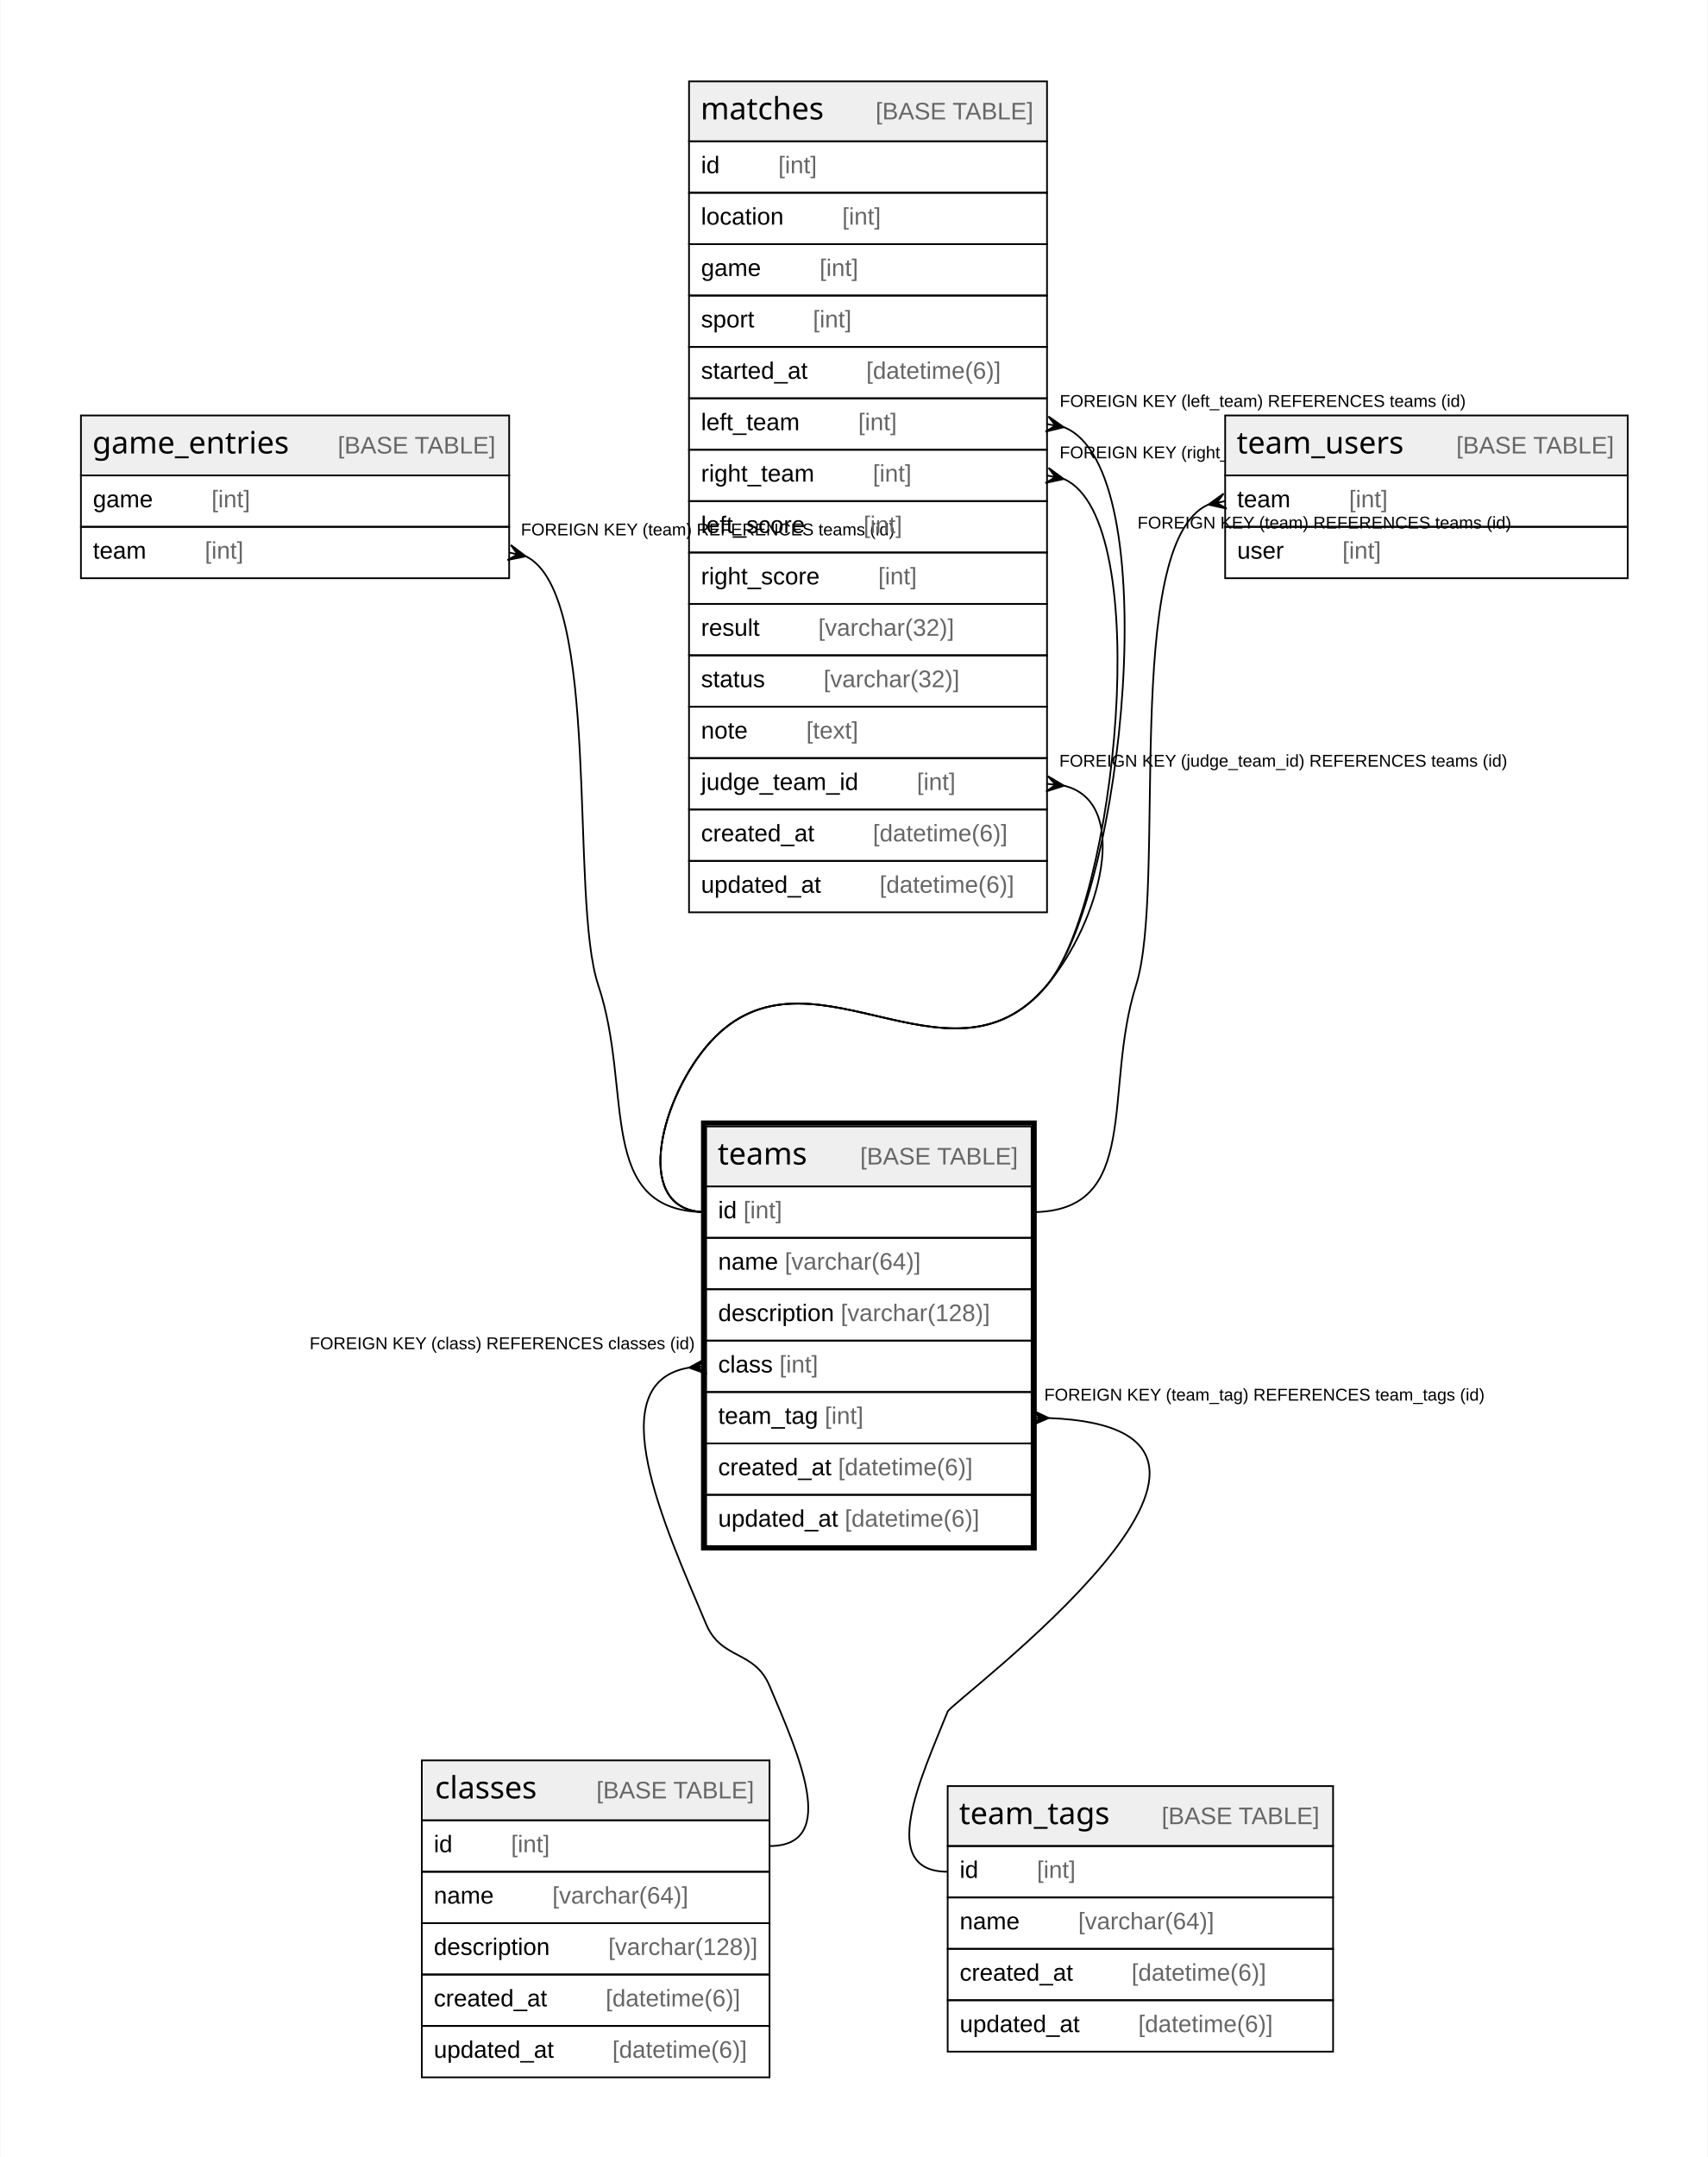
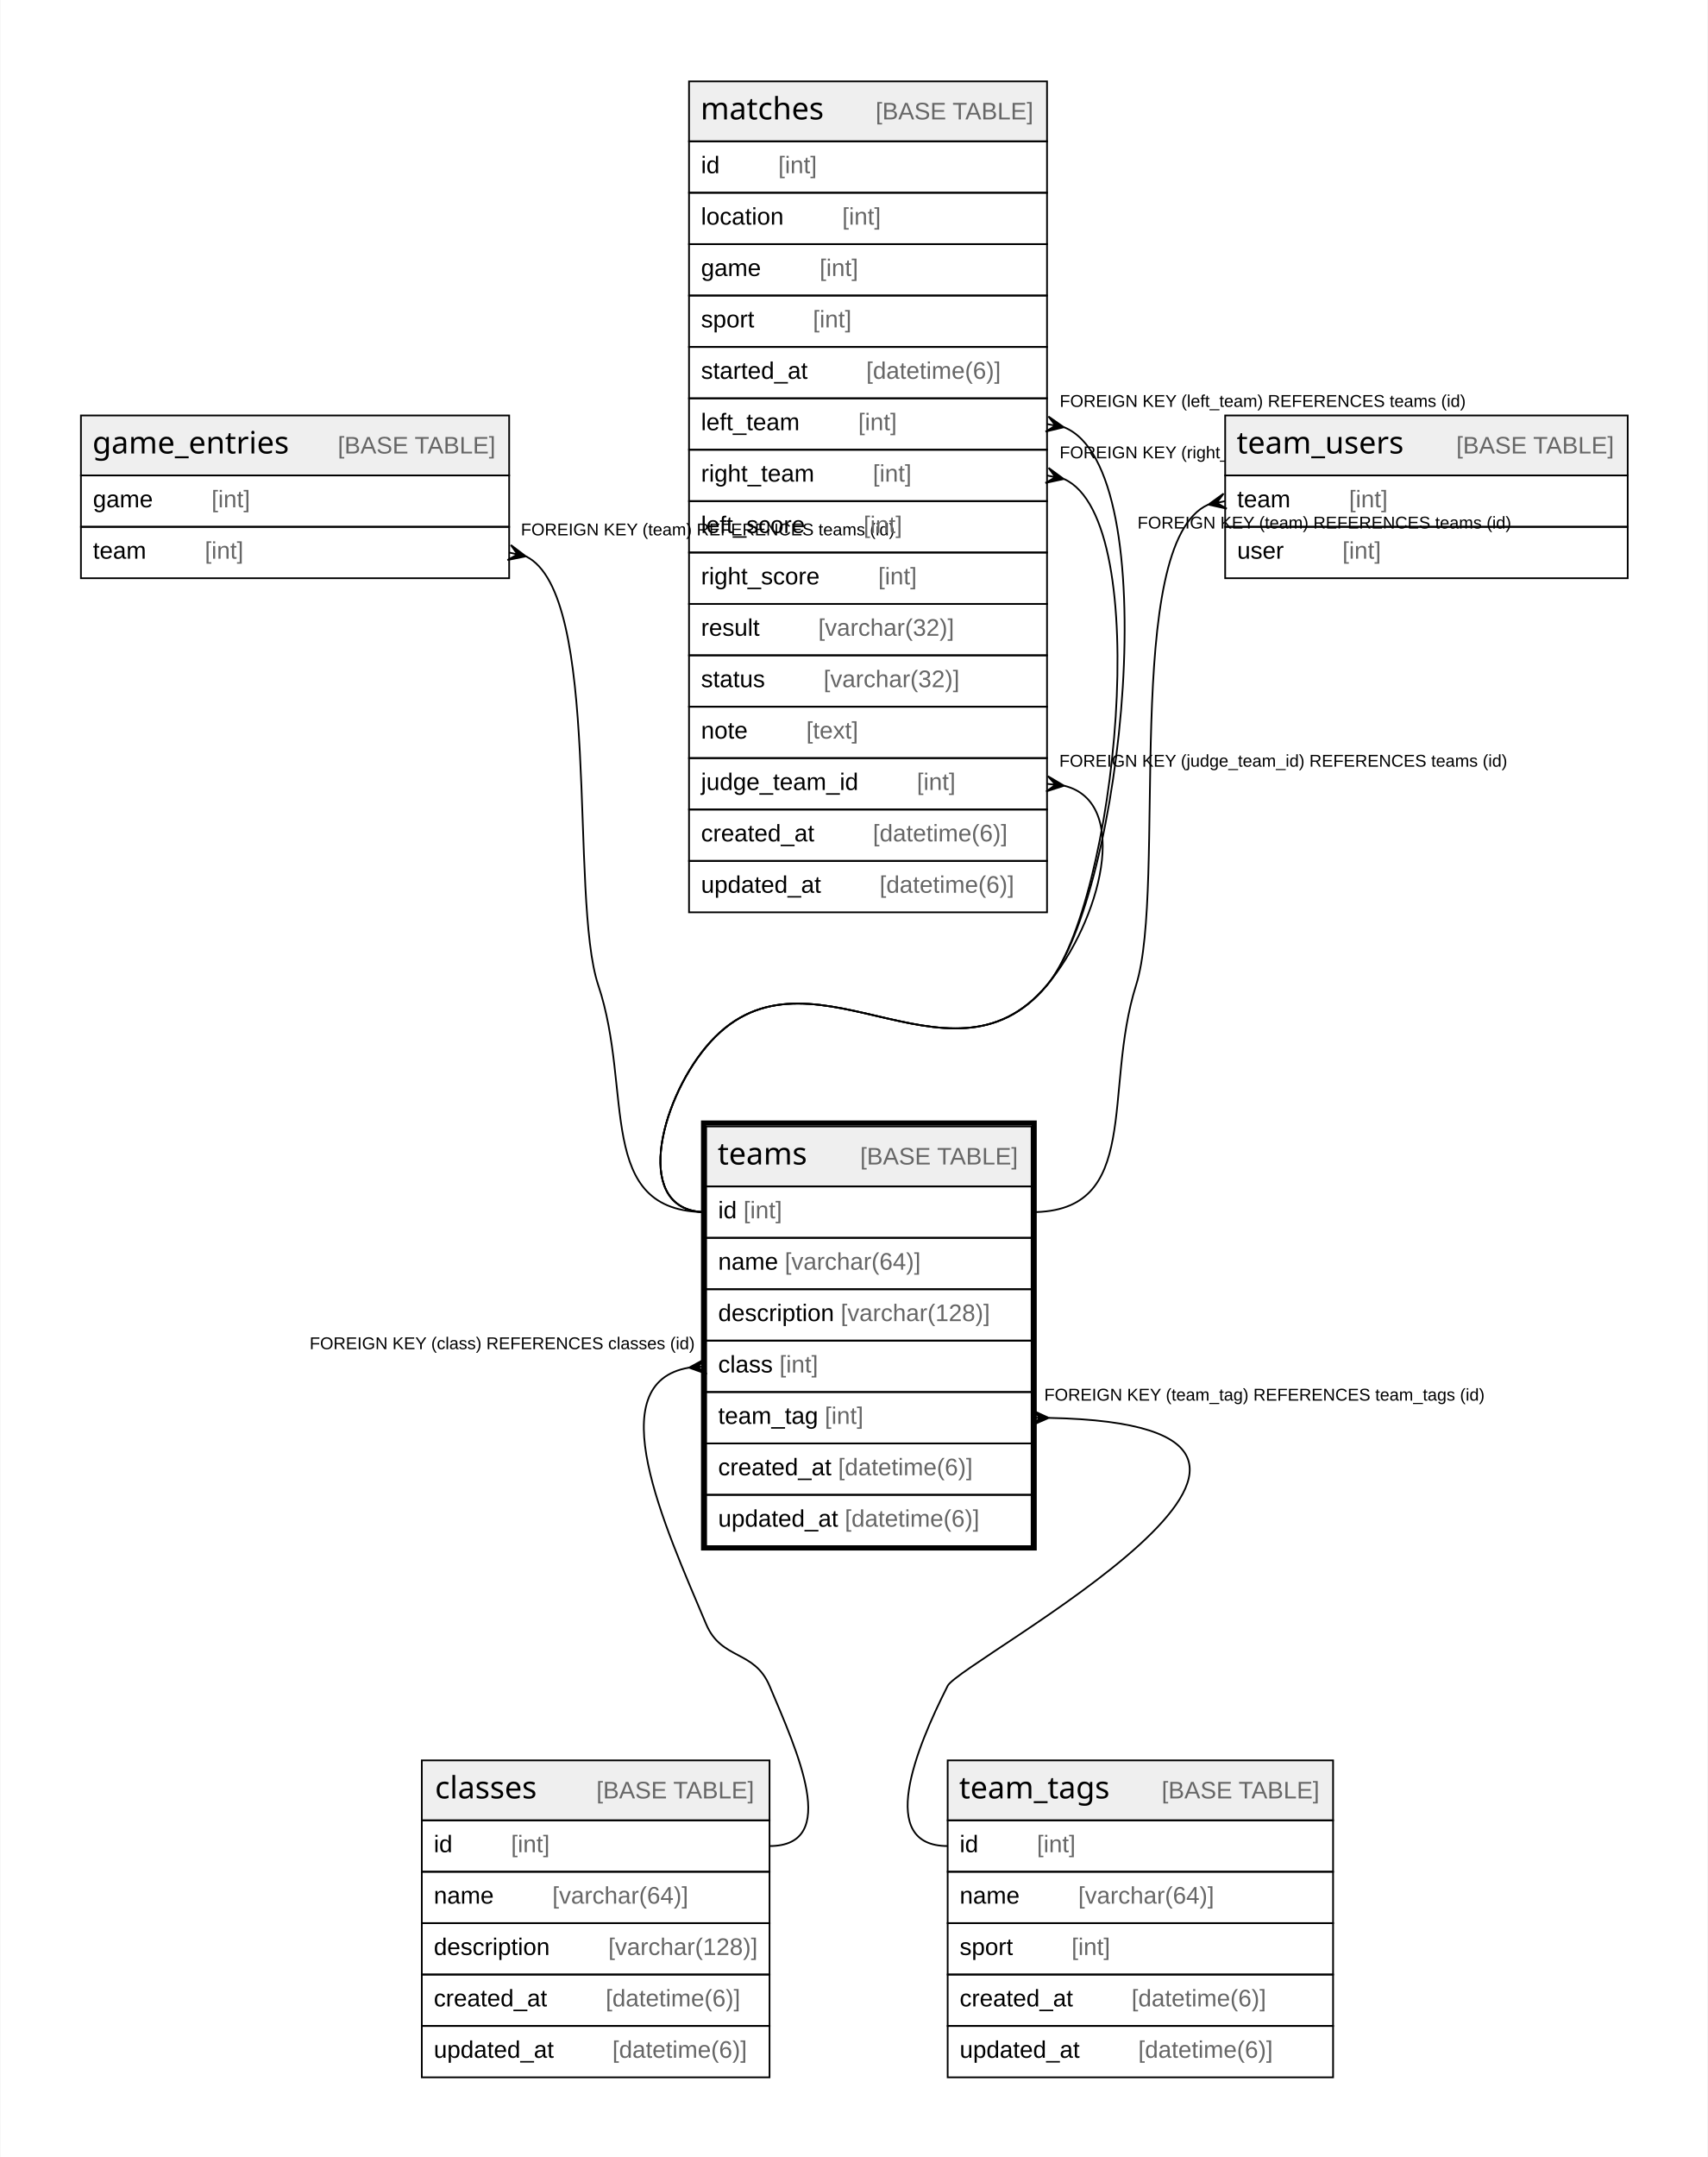
<svg xmlns="http://www.w3.org/2000/svg" width="997pt" height="1259pt" viewBox="0.00 0.00 996.50 1259.00">
  <g id="graph0" class="graph" transform="scale(1 1) rotate(0) translate(4 1255)">
    <polygon fill="#ffffff" stroke="transparent" points="-4,4 -4,-1255 992.5,-1255 992.5,4 -4,4" />
    <g id="node1" class="node">
      <polygon fill="#efefef" stroke="transparent" points="408,-562.5 408,-597.5 598,-597.5 598,-562.5 408,-562.5" />
      <polygon fill="none" stroke="#000000" points="408,-562.5 408,-597.5 598,-597.5 598,-562.5 408,-562.5" />
      <text text-anchor="start" x="414.713" y="-575.3" font-family="Arial Bold" font-size="18.00" fill="#000000">teams</text>
      <text text-anchor="start" x="463.719" y="-575.3" font-family="Arial" font-size="14.00" fill="#000000">    </text>
      <text text-anchor="start" x="497.924" y="-575.3" font-family="Arial" font-size="14.00" fill="#666666">[BASE TABLE]</text>
      <polygon fill="none" stroke="#000000" points="408,-532.5 408,-562.5 598,-562.5 598,-532.5 408,-532.5" />
      <text text-anchor="start" x="415" y="-543.9" font-family="Arial" font-size="14.00" fill="#000000">id </text>
      <text text-anchor="start" x="429.78" y="-543.9" font-family="Arial" font-size="14.00" fill="#666666">[int]</text>
      <polygon fill="none" stroke="#000000" points="408,-502.5 408,-532.5 598,-532.5 598,-502.5 408,-502.5" />
      <text text-anchor="start" x="415" y="-513.9" font-family="Arial" font-size="14.00" fill="#000000">name </text>
      <text text-anchor="start" x="453.899" y="-513.9" font-family="Arial" font-size="14.00" fill="#666666">[varchar(64)]</text>
      <polygon fill="none" stroke="#000000" points="408,-472.5 408,-502.5 598,-502.5 598,-472.5 408,-472.5" />
      <text text-anchor="start" x="415" y="-483.9" font-family="Arial" font-size="14.00" fill="#000000">description </text>
      <text text-anchor="start" x="486.568" y="-483.9" font-family="Arial" font-size="14.00" fill="#666666">[varchar(128)]</text>
      <polygon fill="none" stroke="#000000" points="408,-442.5 408,-472.5 598,-472.5 598,-442.5 408,-442.5" />
      <text text-anchor="start" x="415" y="-453.9" font-family="Arial" font-size="14.00" fill="#000000">class </text>
      <text text-anchor="start" x="450.78" y="-453.9" font-family="Arial" font-size="14.00" fill="#666666">[int]</text>
      <polygon fill="none" stroke="#000000" points="408,-412.5 408,-442.5 598,-442.5 598,-412.5 408,-412.5" />
      <text text-anchor="start" x="415" y="-423.9" font-family="Arial" font-size="14.00" fill="#000000">team_tag </text>
      <text text-anchor="start" x="477.245" y="-423.9" font-family="Arial" font-size="14.00" fill="#666666">[int]</text>
      <polygon fill="none" stroke="#000000" points="408,-382.5 408,-412.5 598,-412.5 598,-382.5 408,-382.5" />
      <text text-anchor="start" x="415" y="-393.9" font-family="Arial" font-size="14.00" fill="#000000">created_at </text>
      <text text-anchor="start" x="485.028" y="-393.9" font-family="Arial" font-size="14.00" fill="#666666">[datetime(6)]</text>
      <polygon fill="none" stroke="#000000" points="408,-352.5 408,-382.5 598,-382.5 598,-352.5 408,-352.5" />
      <text text-anchor="start" x="415" y="-363.9" font-family="Arial" font-size="14.00" fill="#000000">updated_at </text>
      <text text-anchor="start" x="488.933" y="-363.9" font-family="Arial" font-size="14.00" fill="#666666">[datetime(6)]</text>
      <polygon fill="none" stroke="#000000" stroke-width="3" points="406.5,-351.5 406.5,-599.5 599.5,-599.5 599.5,-351.5 406.5,-351.5" />
    </g>
    <g id="node5" class="node">
      <polygon fill="#efefef" stroke="transparent" points="242,-192.5 242,-227.5 445,-227.5 445,-192.5 242,-192.5" />
      <polygon fill="none" stroke="#000000" points="242,-192.5 242,-227.5 445,-227.5 445,-192.5 242,-192.5" />
      <text text-anchor="start" x="249.713" y="-205.3" font-family="Arial Bold" font-size="18.00" fill="#000000">classes</text>
      <text text-anchor="start" x="309.719" y="-205.3" font-family="Arial" font-size="14.00" fill="#000000">    </text>
      <text text-anchor="start" x="343.924" y="-205.3" font-family="Arial" font-size="14.00" fill="#666666">[BASE TABLE]</text>
      <polygon fill="none" stroke="#000000" points="242,-162.5 242,-192.5 445,-192.5 445,-162.5 242,-162.5" />
      <text text-anchor="start" x="249" y="-173.9" font-family="Arial" font-size="14.00" fill="#000000">id    </text>
      <text text-anchor="start" x="294.094" y="-173.9" font-family="Arial" font-size="14.00" fill="#666666">[int]</text>
      <polygon fill="none" stroke="#000000" points="242,-132.5 242,-162.5 445,-162.5 445,-132.5 242,-132.5" />
      <text text-anchor="start" x="249" y="-143.9" font-family="Arial" font-size="14.00" fill="#000000">name    </text>
      <text text-anchor="start" x="318.213" y="-143.9" font-family="Arial" font-size="14.00" fill="#666666">[varchar(64)]</text>
      <polygon fill="none" stroke="#000000" points="242,-102.5 242,-132.5 445,-132.5 445,-102.5 242,-102.5" />
      <text text-anchor="start" x="248.999" y="-113.9" font-family="Arial" font-size="14.00" fill="#000000">description    </text>
      <text text-anchor="start" x="350.882" y="-113.9" font-family="Arial" font-size="14.00" fill="#666666">[varchar(128)]</text>
      <polygon fill="none" stroke="#000000" points="242,-72.5 242,-102.5 445,-102.5 445,-72.5 242,-72.5" />
      <text text-anchor="start" x="249" y="-83.9" font-family="Arial" font-size="14.00" fill="#000000">created_at    </text>
      <text text-anchor="start" x="349.342" y="-83.9" font-family="Arial" font-size="14.00" fill="#666666">[datetime(6)]</text>
      <polygon fill="none" stroke="#000000" points="242,-42.5 242,-72.5 445,-72.5 445,-42.5 242,-42.5" />
      <text text-anchor="start" x="249" y="-53.9" font-family="Arial" font-size="14.00" fill="#000000">updated_at    </text>
      <text text-anchor="start" x="353.247" y="-53.9" font-family="Arial" font-size="14.00" fill="#666666">[datetime(6)]</text>
    </g>
    <g id="edge6" class="edge">
      <path fill="none" stroke="#000000" d="M397.973,-456.722C345.537,-447.86 383.403,-365.251 408,-307 416.925,-285.863 436.075,-292.137 445,-271 461.165,-232.718 486.556,-177.5 445,-177.5" />
      <polygon fill="#000000" stroke="#000000" points="398.03,-456.726 407.652,-461.986 403.015,-457.113 408,-457.5 408,-457.5 408,-457.5 403.015,-457.113 408.348,-453.014 398.03,-456.726 398.03,-456.726" />
      <text text-anchor="start" x="176.503" y="-467.5" font-family="Arial" font-size="10.00" fill="#000000">FOREIGN KEY (class) REFERENCES classes (id)</text>
    </g>
    <g id="node6" class="node">
-       <polygon fill="#efefef" stroke="transparent" points="549,-177.5 549,-212.5 774,-212.5 774,-177.5 549,-177.5" />
-       <polygon fill="none" stroke="#000000" points="549,-177.5 549,-212.5 774,-212.5 774,-177.5 549,-177.5" />
-       <text text-anchor="start" x="555.702" y="-190.3" font-family="Arial Bold" font-size="18.00" fill="#000000">team_tags</text>
-       <text text-anchor="start" x="639.73" y="-190.3" font-family="Arial" font-size="14.00" fill="#000000">    </text>
-       <text text-anchor="start" x="673.935" y="-190.3" font-family="Arial" font-size="14.00" fill="#666666">[BASE TABLE]</text>
-       <polygon fill="none" stroke="#000000" points="549,-147.5 549,-177.5 774,-177.5 774,-147.5 549,-147.5" />
-       <text text-anchor="start" x="556" y="-158.9" font-family="Arial" font-size="14.00" fill="#000000">id    </text>
-       <text text-anchor="start" x="601.094" y="-158.9" font-family="Arial" font-size="14.00" fill="#666666">[int]</text>
-       <polygon fill="none" stroke="#000000" points="549,-117.5 549,-147.5 774,-147.5 774,-117.5 549,-117.5" />
-       <text text-anchor="start" x="556" y="-128.9" font-family="Arial" font-size="14.00" fill="#000000">name    </text>
-       <text text-anchor="start" x="625.213" y="-128.9" font-family="Arial" font-size="14.00" fill="#666666">[varchar(64)]</text>
-       <polygon fill="none" stroke="#000000" points="549,-87.5 549,-117.5 774,-117.5 774,-87.5 549,-87.5" />
-       <text text-anchor="start" x="556" y="-98.9" font-family="Arial" font-size="14.00" fill="#000000">created_at    </text>
-       <text text-anchor="start" x="656.342" y="-98.9" font-family="Arial" font-size="14.00" fill="#666666">[datetime(6)]</text>
-       <polygon fill="none" stroke="#000000" points="549,-57.5 549,-87.5 774,-87.5 774,-57.5 549,-57.5" />
-       <text text-anchor="start" x="556" y="-68.9" font-family="Arial" font-size="14.00" fill="#000000">updated_at    </text>
-       <text text-anchor="start" x="660.247" y="-68.9" font-family="Arial" font-size="14.00" fill="#666666">[datetime(6)]</text>
+       <polygon fill="#efefef" stroke="transparent" points="549,-192.5 549,-227.5 774,-227.5 774,-192.5 549,-192.5" />
+       <polygon fill="none" stroke="#000000" points="549,-192.5 549,-227.5 774,-227.5 774,-192.5 549,-192.5" />
+       <text text-anchor="start" x="555.702" y="-205.3" font-family="Arial Bold" font-size="18.00" fill="#000000">team_tags</text>
+       <text text-anchor="start" x="639.73" y="-205.3" font-family="Arial" font-size="14.00" fill="#000000">    </text>
+       <text text-anchor="start" x="673.935" y="-205.3" font-family="Arial" font-size="14.00" fill="#666666">[BASE TABLE]</text>
+       <polygon fill="none" stroke="#000000" points="549,-162.5 549,-192.5 774,-192.5 774,-162.5 549,-162.5" />
+       <text text-anchor="start" x="556" y="-173.9" font-family="Arial" font-size="14.00" fill="#000000">id    </text>
+       <text text-anchor="start" x="601.094" y="-173.9" font-family="Arial" font-size="14.00" fill="#666666">[int]</text>
+       <polygon fill="none" stroke="#000000" points="549,-132.5 549,-162.5 774,-162.5 774,-132.5 549,-132.5" />
+       <text text-anchor="start" x="556" y="-143.9" font-family="Arial" font-size="14.00" fill="#000000">name    </text>
+       <text text-anchor="start" x="625.213" y="-143.9" font-family="Arial" font-size="14.00" fill="#666666">[varchar(64)]</text>
+       <polygon fill="none" stroke="#000000" points="549,-102.5 549,-132.5 774,-132.5 774,-102.5 549,-102.5" />
+       <text text-anchor="start" x="556" y="-113.9" font-family="Arial" font-size="14.00" fill="#000000">sport    </text>
+       <text text-anchor="start" x="621.321" y="-113.9" font-family="Arial" font-size="14.00" fill="#666666">[int]</text>
+       <polygon fill="none" stroke="#000000" points="549,-72.5 549,-102.5 774,-102.5 774,-72.5 549,-72.5" />
+       <text text-anchor="start" x="556" y="-83.9" font-family="Arial" font-size="14.00" fill="#000000">created_at    </text>
+       <text text-anchor="start" x="656.342" y="-83.9" font-family="Arial" font-size="14.00" fill="#666666">[datetime(6)]</text>
+       <polygon fill="none" stroke="#000000" points="549,-42.5 549,-72.5 774,-72.5 774,-42.5 549,-42.5" />
+       <text text-anchor="start" x="556" y="-53.9" font-family="Arial" font-size="14.00" fill="#000000">updated_at    </text>
+       <text text-anchor="start" x="660.247" y="-53.9" font-family="Arial" font-size="14.00" fill="#666666">[datetime(6)]</text>
    </g>
    <g id="edge7" class="edge">
-       <path fill="none" stroke="#000000" d="M608.015,-427.313C768.022,-421.101 551.419,-262.01 549,-256 533.482,-217.451 507.444,-162.5 549,-162.5" />
-       <polygon fill="#000000" stroke="#000000" points="607.998,-427.313 597.916,-423.001 602.999,-427.407 598,-427.5 598,-427.5 598,-427.5 602.999,-427.407 598.084,-431.999 607.998,-427.313 607.998,-427.313" />
+       <path fill="none" stroke="#000000" d="M608.105,-427.404C819.899,-423.245 556.476,-285.77 549,-271 530.233,-233.924 507.444,-177.5 549,-177.5" />
+       <polygon fill="#000000" stroke="#000000" points="608,-427.405 597.957,-423 603,-427.452 598,-427.5 598,-427.5 598,-427.5 603,-427.452 598.043,-432 608,-427.405 608,-427.405" />
      <text text-anchor="start" x="605.379" y="-437.5" font-family="Arial" font-size="10.00" fill="#000000">FOREIGN KEY (team_tag) REFERENCES team_tags (id)</text>
    </g>
    <g id="node2" class="node">
      <polygon fill="#efefef" stroke="transparent" points="43,-977.5 43,-1012.5 293,-1012.5 293,-977.5 43,-977.5" />
      <polygon fill="none" stroke="#000000" points="43,-977.5 43,-1012.5 293,-1012.5 293,-977.5 43,-977.5" />
      <text text-anchor="start" x="49.704" y="-990.3" font-family="Arial Bold" font-size="18.00" fill="#000000">game_entries</text>
      <text text-anchor="start" x="158.728" y="-990.3" font-family="Arial" font-size="14.00" fill="#000000">    </text>
      <text text-anchor="start" x="192.933" y="-990.3" font-family="Arial" font-size="14.00" fill="#666666">[BASE TABLE]</text>
      <polygon fill="none" stroke="#000000" points="43,-947.5 43,-977.5 293,-977.5 293,-947.5 43,-947.5" />
      <text text-anchor="start" x="50" y="-958.9" font-family="Arial" font-size="14.00" fill="#000000">game    </text>
      <text text-anchor="start" x="119.213" y="-958.9" font-family="Arial" font-size="14.00" fill="#666666">[int]</text>
      <polygon fill="none" stroke="#000000" points="43,-917.5 43,-947.5 293,-947.5 293,-917.5 43,-917.5" />
      <text text-anchor="start" x="50" y="-928.9" font-family="Arial" font-size="14.00" fill="#000000">team    </text>
      <text text-anchor="start" x="115.321" y="-928.9" font-family="Arial" font-size="14.00" fill="#666666">[int]</text>
    </g>
    <g id="edge1" class="edge">
      <path fill="none" stroke="#000000" d="M302.825,-930.261C347.514,-908.289 327.929,-730.923 345,-680 365.726,-618.175 342.793,-547.5 408,-547.5" />
      <polygon fill="#000000" stroke="#000000" points="302.75,-930.278 292,-928.112 297.875,-931.389 293,-932.5 293,-932.5 293,-932.5 297.875,-931.389 294,-936.888 302.75,-930.278 302.75,-930.278" />
      <text text-anchor="start" x="299.834" y="-942.5" font-family="Arial" font-size="10.00" fill="#000000">FOREIGN KEY (team) REFERENCES teams (id)</text>
    </g>
    <g id="node3" class="node">
      <polygon fill="#efefef" stroke="transparent" points="398,-1172.5 398,-1207.5 607,-1207.5 607,-1172.5 398,-1172.5" />
      <polygon fill="none" stroke="#000000" points="398,-1172.5 398,-1207.5 607,-1207.5 607,-1172.5 398,-1172.5" />
      <text text-anchor="start" x="404.709" y="-1185.3" font-family="Arial Bold" font-size="18.00" fill="#000000">matches</text>
      <text text-anchor="start" x="472.723" y="-1185.3" font-family="Arial" font-size="14.00" fill="#000000">    </text>
      <text text-anchor="start" x="506.927" y="-1185.3" font-family="Arial" font-size="14.00" fill="#666666">[BASE TABLE]</text>
      <polygon fill="none" stroke="#000000" points="398,-1142.5 398,-1172.5 607,-1172.5 607,-1142.5 398,-1142.5" />
      <text text-anchor="start" x="405" y="-1153.9" font-family="Arial" font-size="14.00" fill="#000000">id    </text>
      <text text-anchor="start" x="450.094" y="-1153.9" font-family="Arial" font-size="14.00" fill="#666666">[int]</text>
      <polygon fill="none" stroke="#000000" points="398,-1112.5 398,-1142.5 607,-1142.5 607,-1112.5 398,-1112.5" />
      <text text-anchor="start" x="405" y="-1123.9" font-family="Arial" font-size="14.00" fill="#000000">location    </text>
      <text text-anchor="start" x="487.439" y="-1123.9" font-family="Arial" font-size="14.00" fill="#666666">[int]</text>
      <polygon fill="none" stroke="#000000" points="398,-1082.5 398,-1112.5 607,-1112.5 607,-1082.5 398,-1082.5" />
      <text text-anchor="start" x="405" y="-1093.9" font-family="Arial" font-size="14.00" fill="#000000">game    </text>
      <text text-anchor="start" x="474.213" y="-1093.9" font-family="Arial" font-size="14.00" fill="#666666">[int]</text>
      <polygon fill="none" stroke="#000000" points="398,-1052.5 398,-1082.5 607,-1082.5 607,-1052.5 398,-1052.5" />
      <text text-anchor="start" x="405" y="-1063.9" font-family="Arial" font-size="14.00" fill="#000000">sport    </text>
      <text text-anchor="start" x="470.321" y="-1063.9" font-family="Arial" font-size="14.00" fill="#666666">[int]</text>
      <polygon fill="none" stroke="#000000" points="398,-1022.5 398,-1052.5 607,-1052.5 607,-1022.5 398,-1022.5" />
      <text text-anchor="start" x="405" y="-1033.9" font-family="Arial" font-size="14.00" fill="#000000">started_at    </text>
      <text text-anchor="start" x="501.45" y="-1033.9" font-family="Arial" font-size="14.00" fill="#666666">[datetime(6)]</text>
      <polygon fill="none" stroke="#000000" points="398,-992.5 398,-1022.5 607,-1022.5 607,-992.5 398,-992.5" />
      <text text-anchor="start" x="405" y="-1003.9" font-family="Arial" font-size="14.00" fill="#000000">left_team    </text>
      <text text-anchor="start" x="496.774" y="-1003.9" font-family="Arial" font-size="14.00" fill="#666666">[int]</text>
      <polygon fill="none" stroke="#000000" points="398,-962.5 398,-992.5 607,-992.5 607,-962.5 398,-962.5" />
      <text text-anchor="start" x="405" y="-973.9" font-family="Arial" font-size="14.00" fill="#000000">right_team    </text>
      <text text-anchor="start" x="505.327" y="-973.9" font-family="Arial" font-size="14.00" fill="#666666">[int]</text>
      <polygon fill="none" stroke="#000000" points="398,-932.5 398,-962.5 607,-962.5 607,-932.5 398,-932.5" />
      <text text-anchor="start" x="405" y="-943.9" font-family="Arial" font-size="14.00" fill="#000000">left_score    </text>
      <text text-anchor="start" x="499.884" y="-943.9" font-family="Arial" font-size="14.00" fill="#666666">[int]</text>
      <polygon fill="none" stroke="#000000" points="398,-902.5 398,-932.5 607,-932.5 607,-902.5 398,-902.5" />
      <text text-anchor="start" x="405" y="-913.9" font-family="Arial" font-size="14.00" fill="#000000">right_score    </text>
      <text text-anchor="start" x="508.436" y="-913.9" font-family="Arial" font-size="14.00" fill="#666666">[int]</text>
      <polygon fill="none" stroke="#000000" points="398,-872.5 398,-902.5 607,-902.5 607,-872.5 398,-872.5" />
      <text text-anchor="start" x="405" y="-883.9" font-family="Arial" font-size="14.00" fill="#000000">result    </text>
      <text text-anchor="start" x="473.428" y="-883.9" font-family="Arial" font-size="14.00" fill="#666666">[varchar(32)]</text>
      <polygon fill="none" stroke="#000000" points="398,-842.5 398,-872.5 607,-872.5 607,-842.5 398,-842.5" />
      <text text-anchor="start" x="405" y="-853.9" font-family="Arial" font-size="14.00" fill="#000000">status    </text>
      <text text-anchor="start" x="476.551" y="-853.9" font-family="Arial" font-size="14.00" fill="#666666">[varchar(32)]</text>
      <polygon fill="none" stroke="#000000" points="398,-812.5 398,-842.5 607,-842.5 607,-812.5 398,-812.5" />
      <text text-anchor="start" x="405" y="-823.9" font-family="Arial" font-size="14.00" fill="#000000">note    </text>
      <text text-anchor="start" x="466.443" y="-823.9" font-family="Arial" font-size="14.00" fill="#666666">[text]</text>
      <polygon fill="none" stroke="#000000" points="398,-782.5 398,-812.5 607,-812.5 607,-782.5 398,-782.5" />
      <text text-anchor="start" x="405" y="-793.9" font-family="Arial" font-size="14.00" fill="#000000">judge_team_id    </text>
      <text text-anchor="start" x="531.013" y="-793.9" font-family="Arial" font-size="14.00" fill="#666666">[int]</text>
      <polygon fill="none" stroke="#000000" points="398,-752.5 398,-782.5 607,-782.5 607,-752.5 398,-752.5" />
      <text text-anchor="start" x="405" y="-763.9" font-family="Arial" font-size="14.00" fill="#000000">created_at    </text>
      <text text-anchor="start" x="505.342" y="-763.9" font-family="Arial" font-size="14.00" fill="#666666">[datetime(6)]</text>
      <polygon fill="none" stroke="#000000" points="398,-722.5 398,-752.5 607,-752.5 607,-722.5 398,-722.5" />
      <text text-anchor="start" x="405" y="-733.9" font-family="Arial" font-size="14.00" fill="#000000">updated_at    </text>
      <text text-anchor="start" x="509.247" y="-733.9" font-family="Arial" font-size="14.00" fill="#666666">[datetime(6)]</text>
    </g>
    <g id="edge2" class="edge">
      <path fill="none" stroke="#000000" d="M616.983,-796.392C656.514,-786.797 638.125,-717.261 607,-680 549.379,-611.02 465.621,-712.98 408,-644 380.505,-611.084 365.111,-547.5 408,-547.5" />
      <polygon fill="#000000" stroke="#000000" points="616.939,-796.396 606.503,-793.028 611.97,-796.948 607,-797.5 607,-797.5 607,-797.5 611.97,-796.948 607.497,-801.972 616.939,-796.396 616.939,-796.396" />
      <text text-anchor="start" x="614.159" y="-807.5" font-family="Arial" font-size="10.00" fill="#000000">FOREIGN KEY (judge_team_id) REFERENCES teams (id)</text>
    </g>
    <g id="edge3" class="edge">
      <path fill="none" stroke="#000000" d="M616.963,-1005.614C677.178,-981.487 651.379,-733.127 607,-680 549.379,-611.02 465.621,-712.98 408,-644 380.505,-611.084 365.111,-547.5 408,-547.5" />
      <polygon fill="#000000" stroke="#000000" points="616.826,-1005.64 606.163,-1003.078 611.913,-1006.57 607,-1007.5 607,-1007.5 607,-1007.5 611.913,-1006.57 607.837,-1011.922 616.826,-1005.64 616.826,-1005.64" />
      <text text-anchor="start" x="614.387" y="-1017.5" font-family="Arial" font-size="10.00" fill="#000000">FOREIGN KEY (left_team) REFERENCES teams (id)</text>
    </g>
    <g id="edge4" class="edge">
      <path fill="none" stroke="#000000" d="M617.052,-975.358C670.46,-951.097 647.065,-727.963 607,-680 549.379,-611.02 465.621,-712.98 408,-644 380.505,-611.084 365.111,-547.5 408,-547.5" />
      <polygon fill="#000000" stroke="#000000" points="616.78,-975.416 606.062,-973.099 611.89,-976.458 607,-977.5 607,-977.5 607,-977.5 611.89,-976.458 607.938,-981.901 616.78,-975.416 616.78,-975.416" />
      <text text-anchor="start" x="614.332" y="-987.5" font-family="Arial" font-size="10.00" fill="#000000">FOREIGN KEY (right_team) REFERENCES teams (id)</text>
    </g>
    <g id="node4" class="node">
      <polygon fill="#efefef" stroke="transparent" points="711,-977.5 711,-1012.5 946,-1012.5 946,-977.5 711,-977.5" />
      <polygon fill="none" stroke="#000000" points="711,-977.5 711,-1012.5 946,-1012.5 946,-977.5 711,-977.5" />
      <text text-anchor="start" x="717.707" y="-990.3" font-family="Arial Bold" font-size="18.00" fill="#000000">team_users</text>
      <text text-anchor="start" x="811.725" y="-990.3" font-family="Arial" font-size="14.00" fill="#000000">    </text>
      <text text-anchor="start" x="845.93" y="-990.3" font-family="Arial" font-size="14.00" fill="#666666">[BASE TABLE]</text>
      <polygon fill="none" stroke="#000000" points="711,-947.5 711,-977.5 946,-977.5 946,-947.5 711,-947.5" />
      <text text-anchor="start" x="718" y="-958.9" font-family="Arial" font-size="14.00" fill="#000000">team    </text>
      <text text-anchor="start" x="783.321" y="-958.9" font-family="Arial" font-size="14.00" fill="#666666">[int]</text>
      <polygon fill="none" stroke="#000000" points="711,-917.5 711,-947.5 946,-947.5 946,-917.5 711,-917.5" />
      <text text-anchor="start" x="718" y="-928.9" font-family="Arial" font-size="14.00" fill="#000000">user    </text>
      <text text-anchor="start" x="779.431" y="-928.9" font-family="Arial" font-size="14.00" fill="#666666">[int]</text>
    </g>
    <g id="edge5" class="edge">
      <path fill="none" stroke="#000000" d="M701.041,-960.436C650.53,-937.907 677.183,-737.406 659,-680 639.424,-618.196 662.83,-547.5 598,-547.5" />
      <polygon fill="#000000" stroke="#000000" points="701.208,-960.471 710.087,-966.906 706.104,-961.485 711,-962.5 711,-962.5 711,-962.5 706.104,-961.485 711.913,-958.094 701.208,-960.471 701.208,-960.471" />
      <text text-anchor="start" x="659.835" y="-946.5" font-family="Arial" font-size="10.00" fill="#000000">FOREIGN KEY (team) REFERENCES teams (id)</text>
    </g>
  </g>
</svg>
